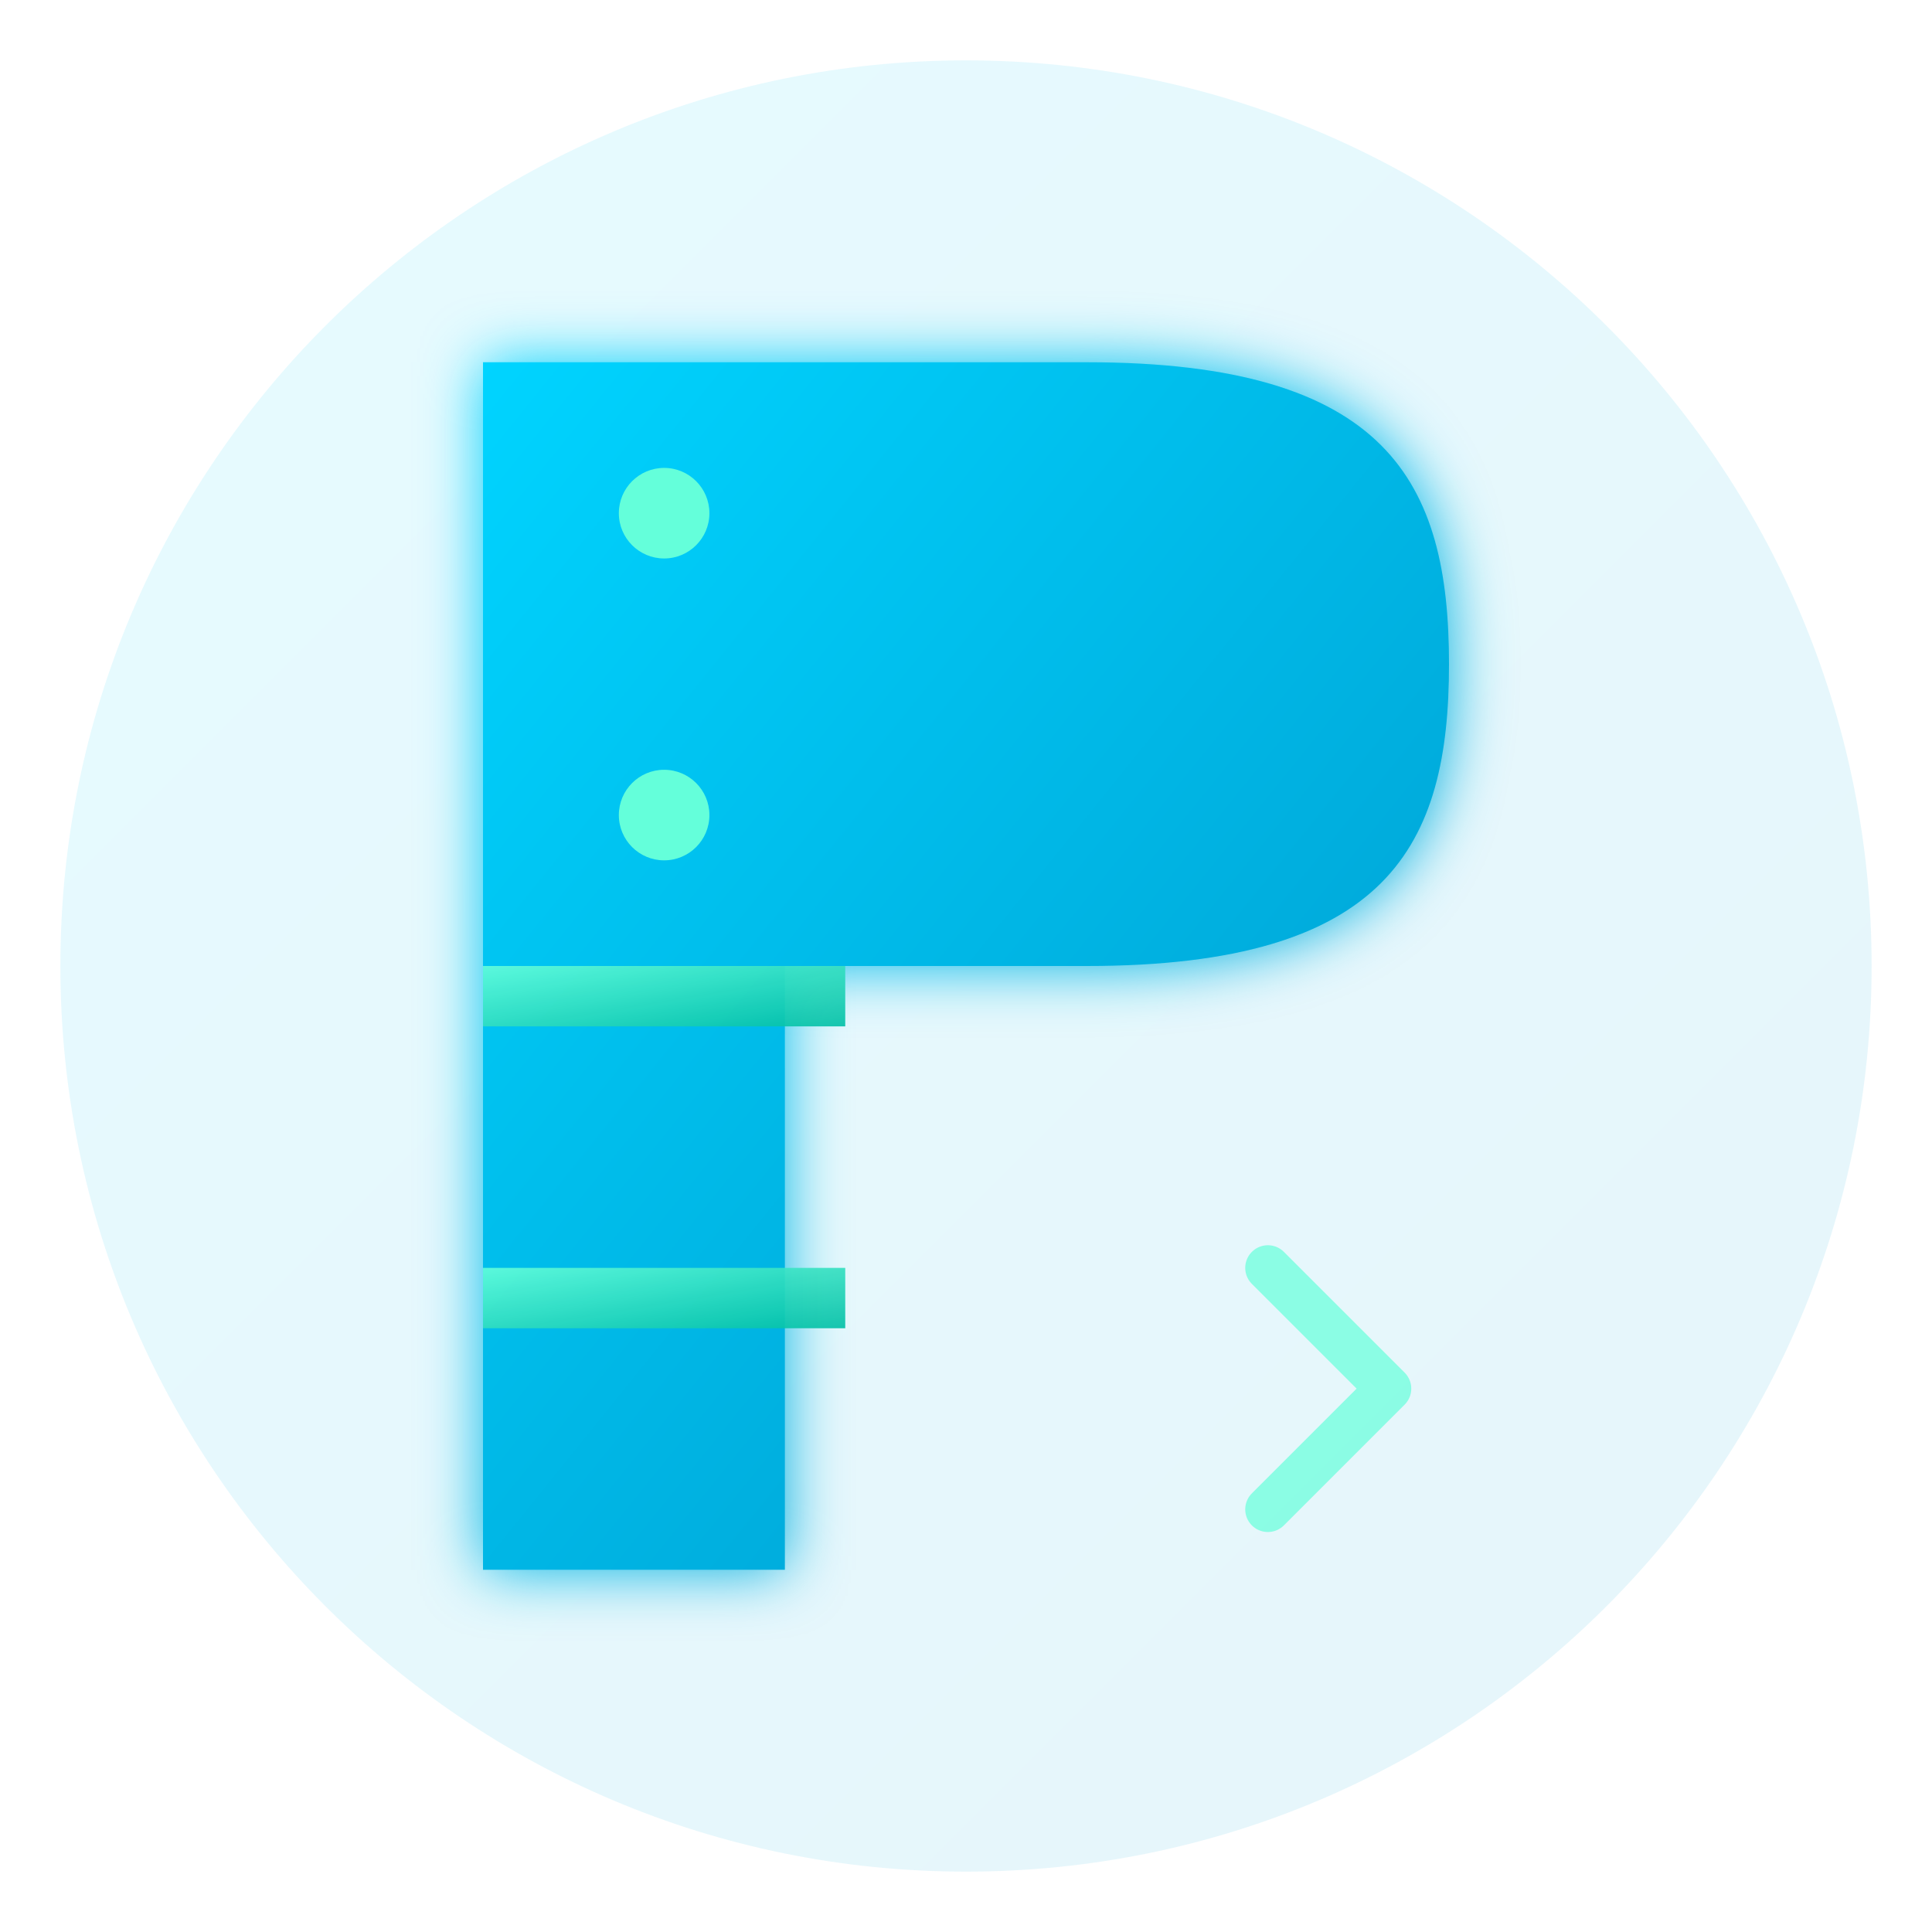
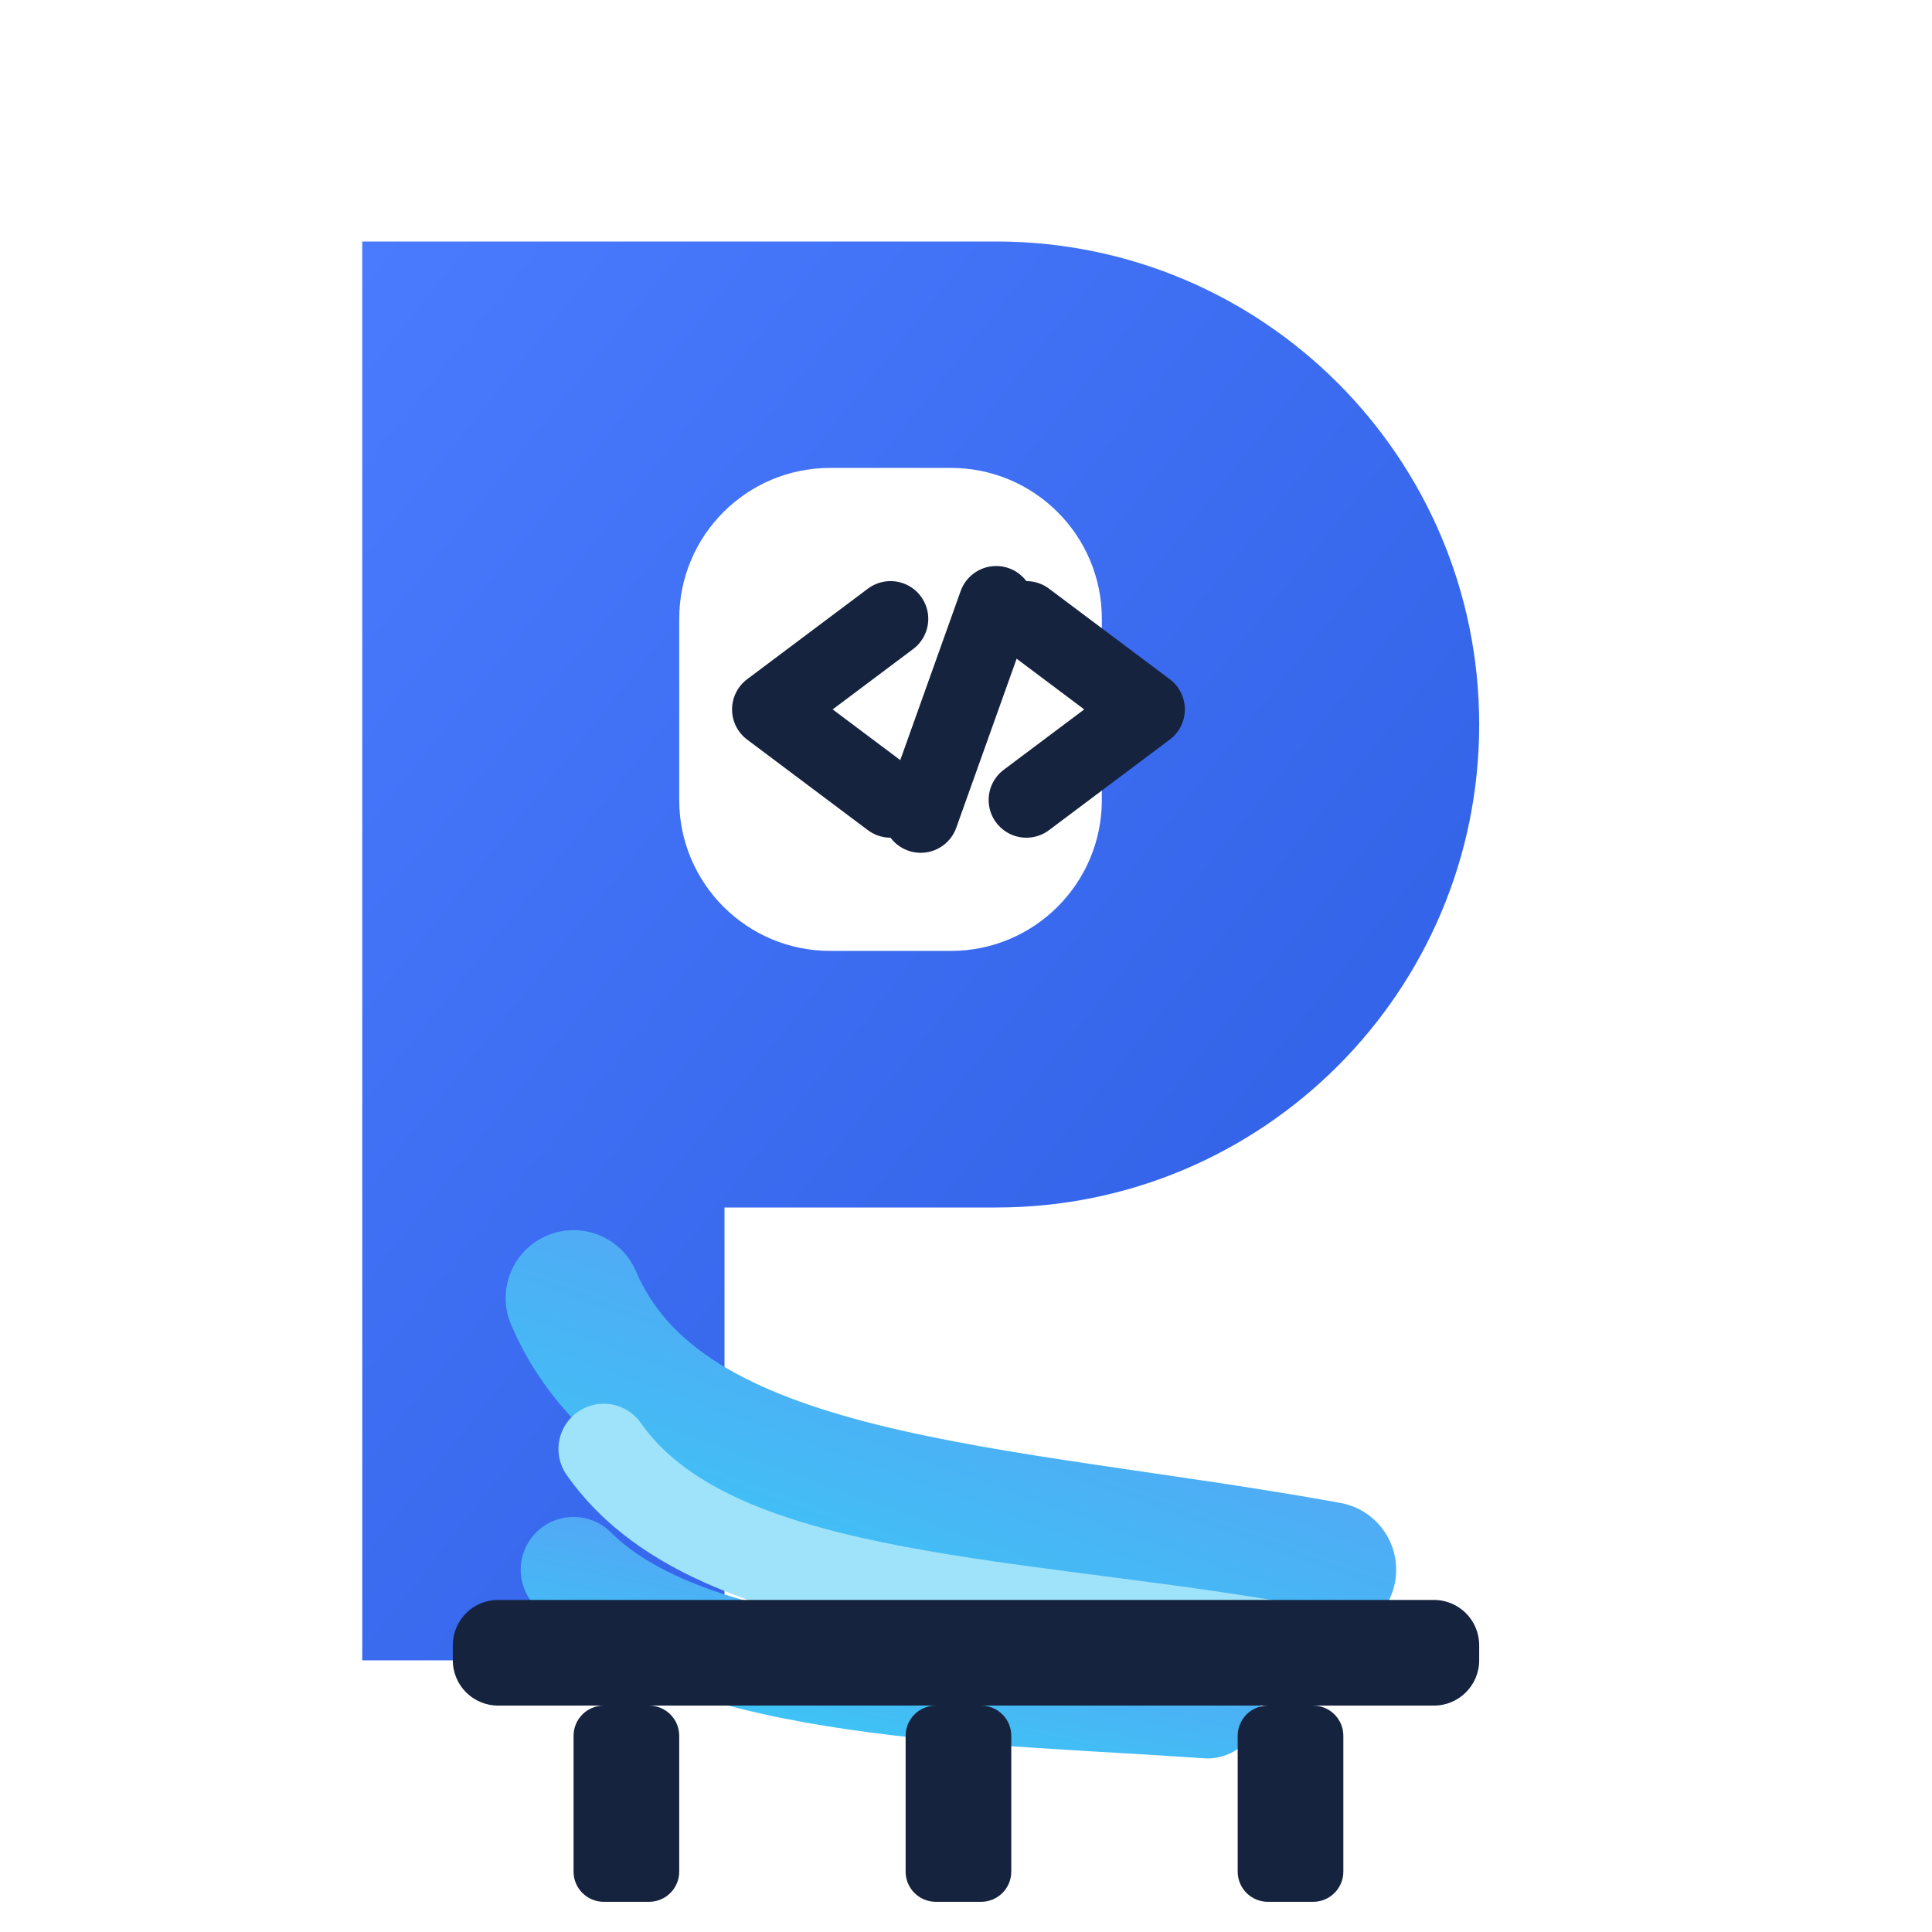
<svg xmlns="http://www.w3.org/2000/svg" viewBox="0 0 128 128" width="128" height="128">
  <defs>
-     <linearGradient id="grad1" x1="0%" y1="0%" x2="100%" y2="100%">
-       <stop offset="0%" style="stop-color:#00d4ff;stop-opacity:1" />
-       <stop offset="100%" style="stop-color:#0099cc;stop-opacity:1" />
+     <linearGradient id="pBlue" x1="0%" y1="0%" x2="100%" y2="100%">
+       <stop offset="0%" stop-color="#4A7BFF" />
+       <stop offset="100%" stop-color="#2B5BE0" />
    </linearGradient>
-     <linearGradient id="grad2" x1="0%" y1="0%" x2="100%" y2="100%">
-       <stop offset="0%" style="stop-color:#64ffda;stop-opacity:1" />
-       <stop offset="100%" style="stop-color:#00bfa5;stop-opacity:1" />
+     <linearGradient id="ripple" x1="0%" y1="100%" x2="100%" y2="0%">
+       <stop offset="0%" stop-color="#3BC8F5" />
+       <stop offset="100%" stop-color="#5B9BF5" />
    </linearGradient>
-     <filter id="glow">
-       <feGaussianBlur stdDeviation="2" result="coloredBlur" />
-       <feMerge>
-         <feMergeNode in="coloredBlur" />
-         <feMergeNode in="SourceGraphic" />
-       </feMerge>
-     </filter>
  </defs>
-   <circle cx="64" cy="64" r="60" fill="url(#grad1)" opacity="0.1" />
-   <path d="M 32 24             L 72 24             C 92 24, 96 32, 96 44             C 96 56, 92 64, 72 64             L 52 64             L 52 104             L 32 104             Z" fill="url(#grad1)" filter="url(#glow)" />
-   <rect x="32" y="64" width="24" height="4" fill="url(#grad2)" opacity="0.9" />
-   <rect x="32" y="84" width="24" height="4" fill="url(#grad2)" opacity="0.9" />
-   <circle cx="44" cy="34" r="3" fill="#64ffda" />
-   <circle cx="44" cy="54" r="3" fill="#64ffda" />
-   <path d="M 84 84 L 92 92 L 84 100" stroke="#64ffda" stroke-width="3" fill="none" stroke-linecap="round" stroke-linejoin="round" opacity="0.7" />
+   <path fill="url(#pBlue)" fill-rule="evenodd" d="     M 36 16     h 30     a 32 32 0 0 1 0 64     h -18     v 30     h -24     V 16     Z     M 55 31     h 8     a 10 10 0 0 1 10 10     v 12     a 10 10 0 0 1 -10 10     h -8     a 10 10 0 0 1 -10 -10     v -12     a 10 10 0 0 1 10 -10     Z   " />
+   <g stroke="#16233F" stroke-width="5" stroke-linecap="round" stroke-linejoin="round" fill="none">
+     <polyline points="59,41 51,47 59,53" />
+     <polyline points="68,41 76,47 68,53" />
+     <line x1="66" y1="40" x2="61" y2="54" />
+   </g>
+   <g fill="none" stroke-linecap="round">
+     <path stroke="url(#ripple)" stroke-width="9" d="M 38 86 C 44 100, 66 100, 88 104" />
+     <path stroke="#9FE3FA" stroke-width="6" d="M 40 96 C 47 106, 66 106, 84 109" />
+     <path stroke="url(#ripple)" stroke-width="7" d="M 38 104 C 46 112, 66 112, 80 113" />
+   </g>
+   <g fill="#16233F">
+     <rect x="30" y="106" width="68" height="7" rx="3" />
+     <rect x="38" y="113" width="7" height="13" rx="2" />
+     <rect x="60" y="113" width="7" height="13" rx="2" />
+     <rect x="82" y="113" width="7" height="13" rx="2" />
+   </g>
</svg>
